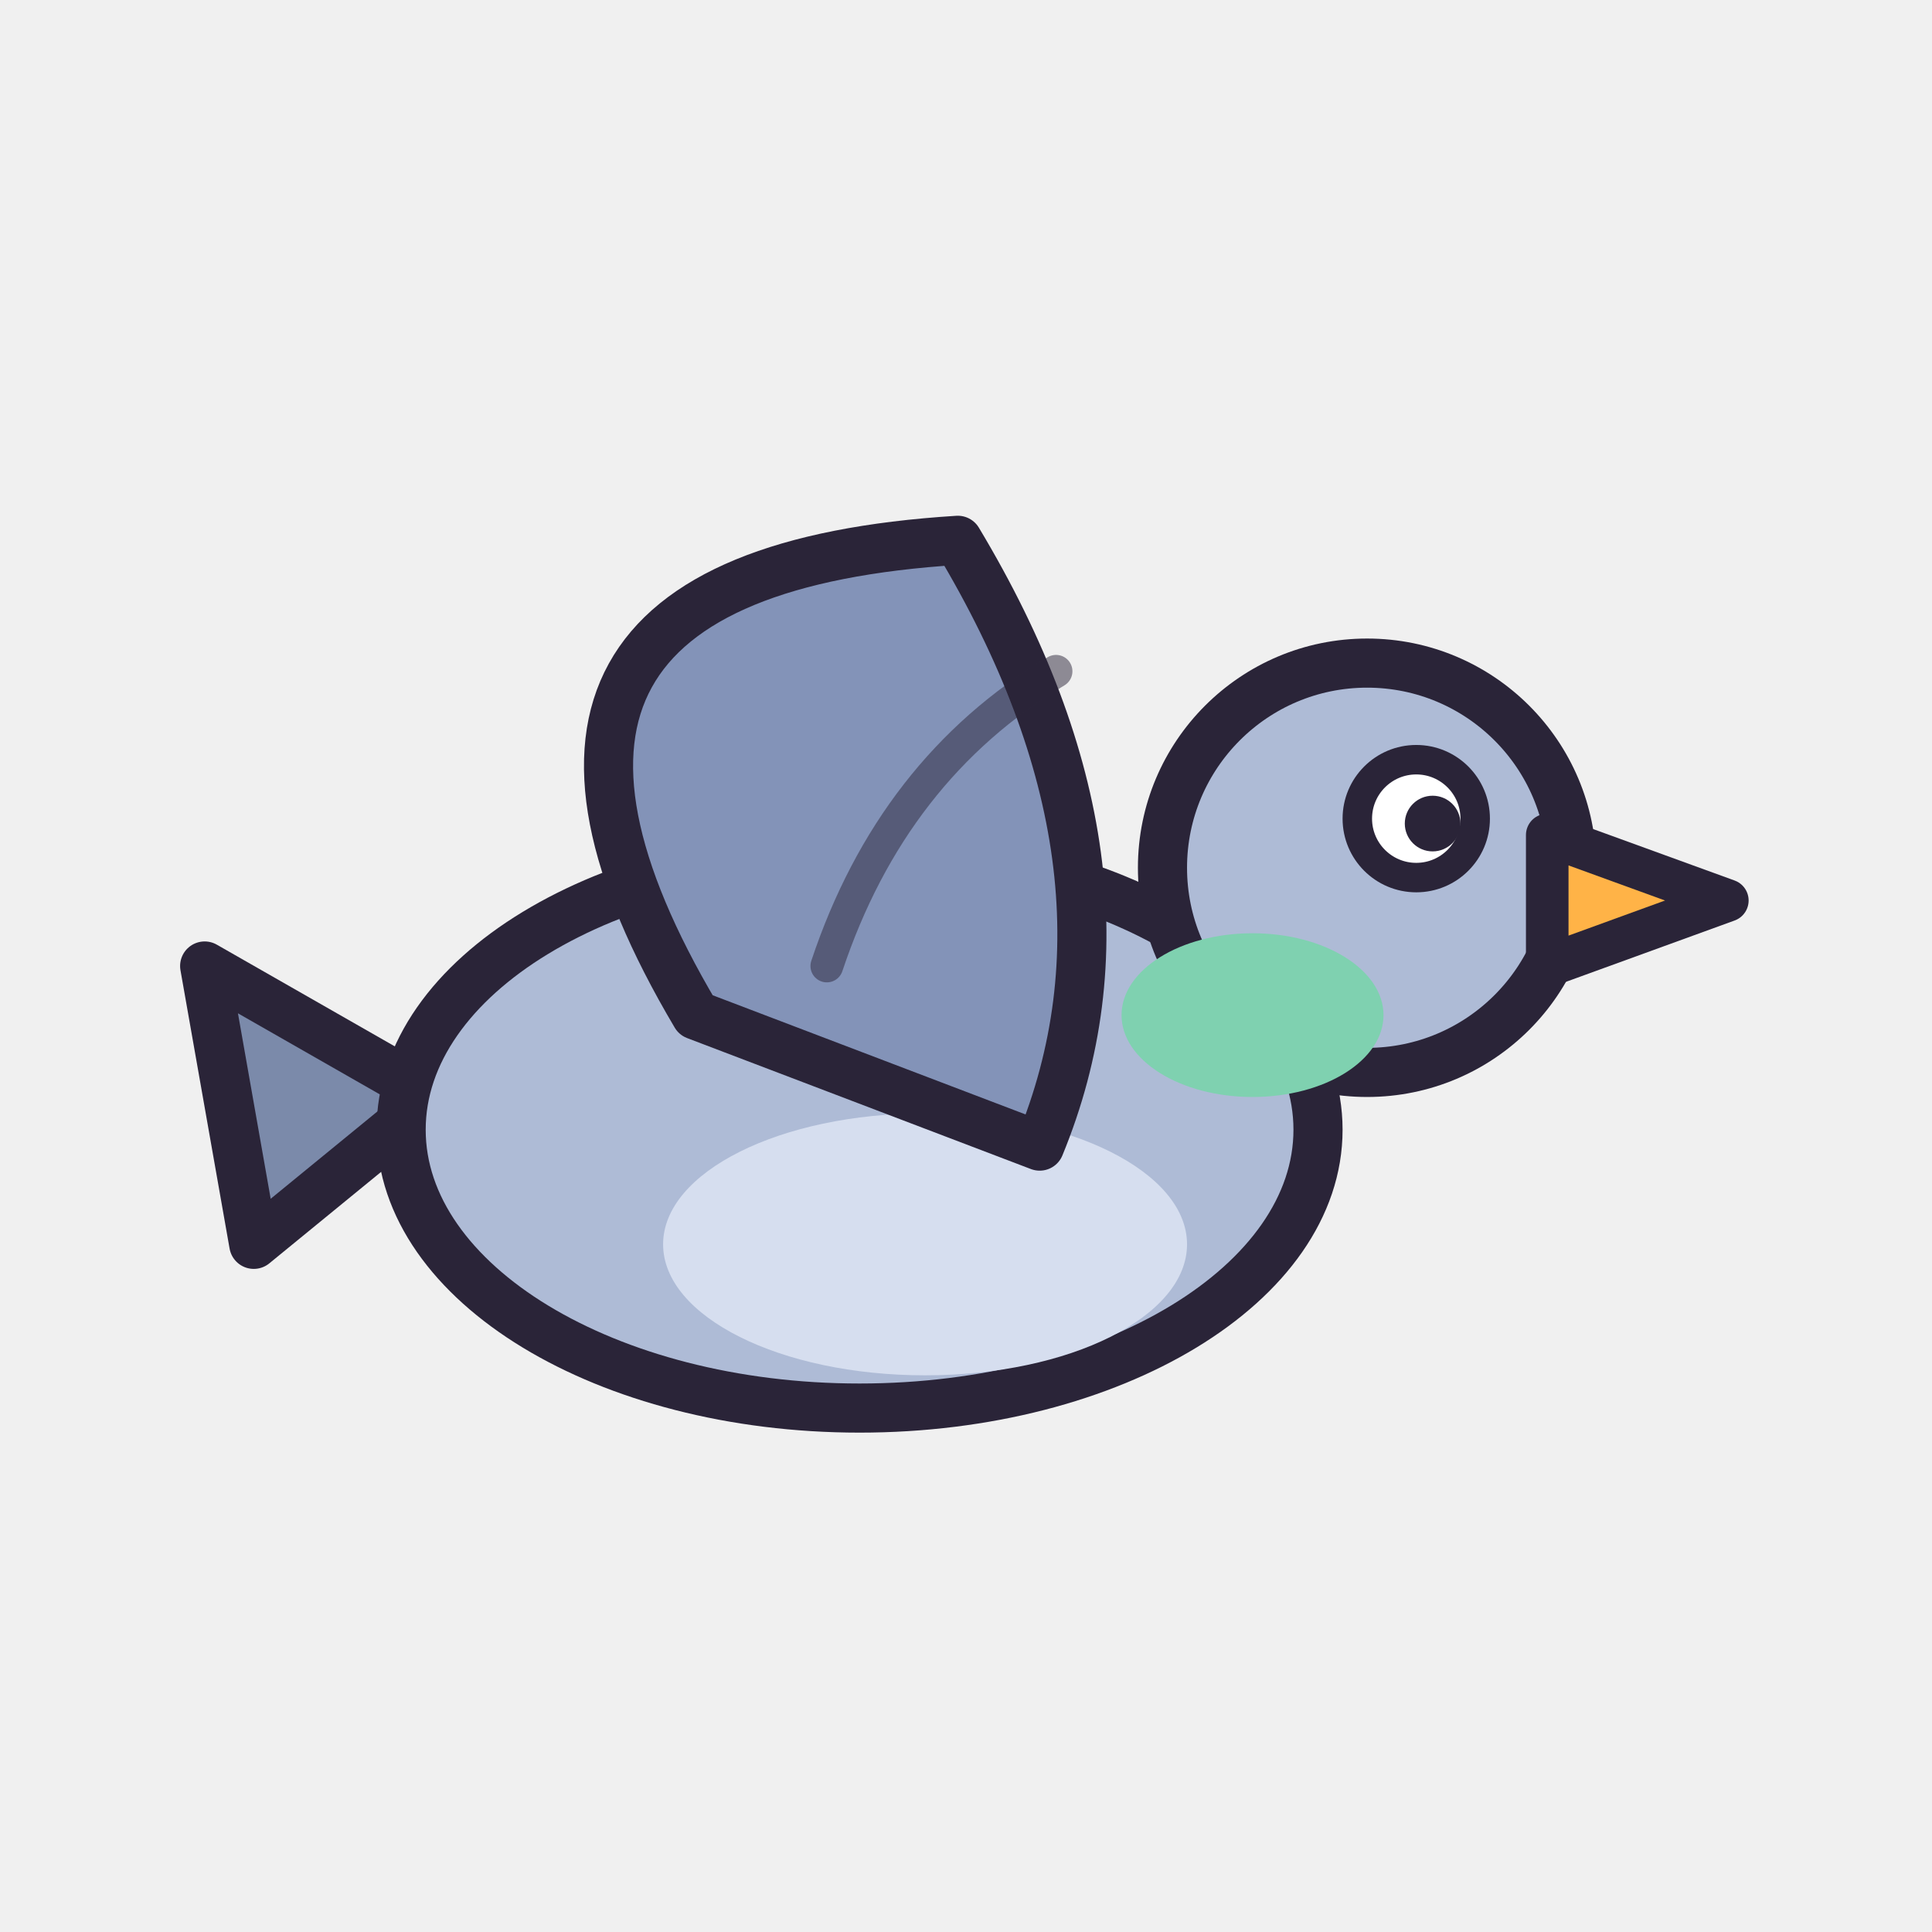
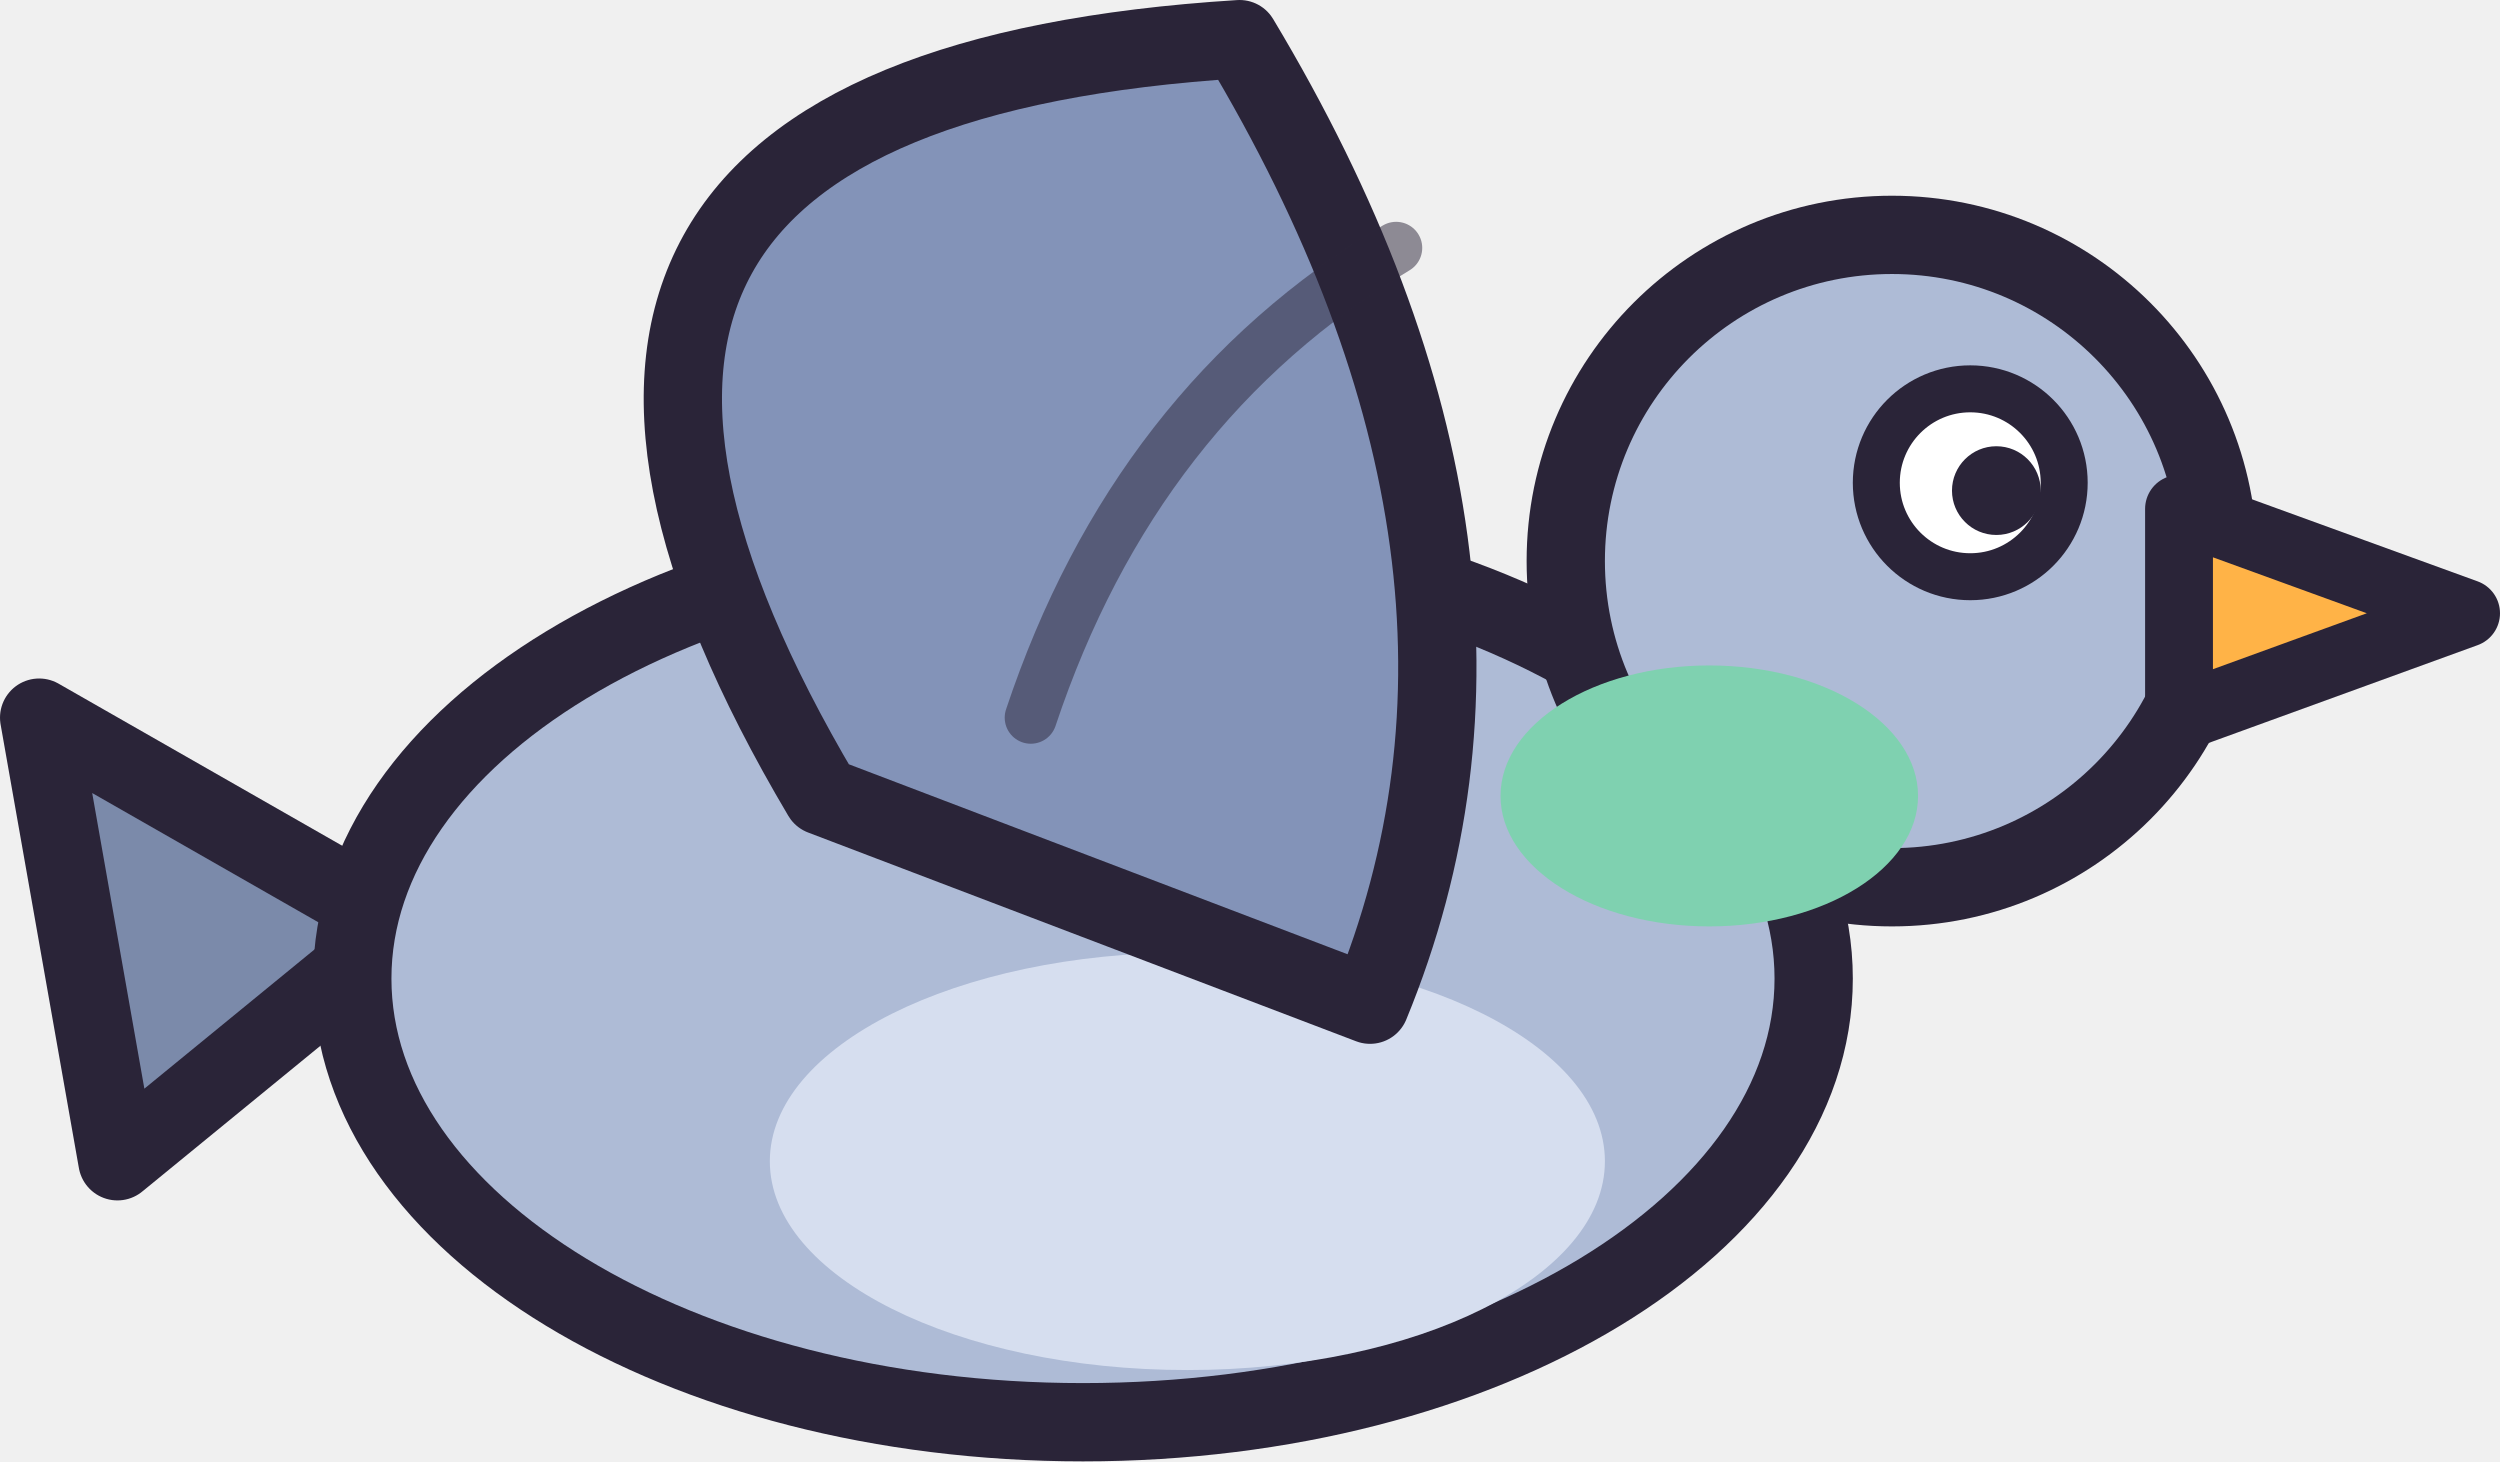
- <svg xmlns="http://www.w3.org/2000/svg" viewBox="-10.5 -23 118 118">
+ <svg xmlns="http://www.w3.org/2000/svg" viewBox="0.50 8.50 95.80 56.00">
  <g stroke="#2a2438" stroke-linejoin="round" stroke-linecap="round">
    <path d="M16 44L2 36l3 17z" fill="#7b8aaa" stroke-width="3" />
    <ellipse cx="42" cy="46" rx="28" ry="17" fill="#aebbd6" stroke-width="3" />
    <ellipse cx="46" cy="53" rx="16" ry="8" fill="#d6deef" stroke="none" />
    <circle cx="73" cy="30" r="12.5" fill="#aebbd6" stroke-width="3" />
    <ellipse cx="66" cy="39" rx="8" ry="5" fill="#7fd1b0" stroke="none" />
    <path d="M84 28l11 4-11 4z" fill="#ffb347" stroke-width="2.6" />
    <circle cx="76" cy="27" r="3.6" fill="#fff" stroke-width="1.8" />
    <circle cx="77" cy="27.3" r="1.7" fill="#2a2438" stroke="none" />
    <path d="M32 39Q16 12 48 10Q60 30 53 47z" fill="#8393b8" stroke-width="3" />
    <path d="M40 36q4-12 14-18" fill="none" stroke-width="2" opacity=".5" />
  </g>
</svg>
